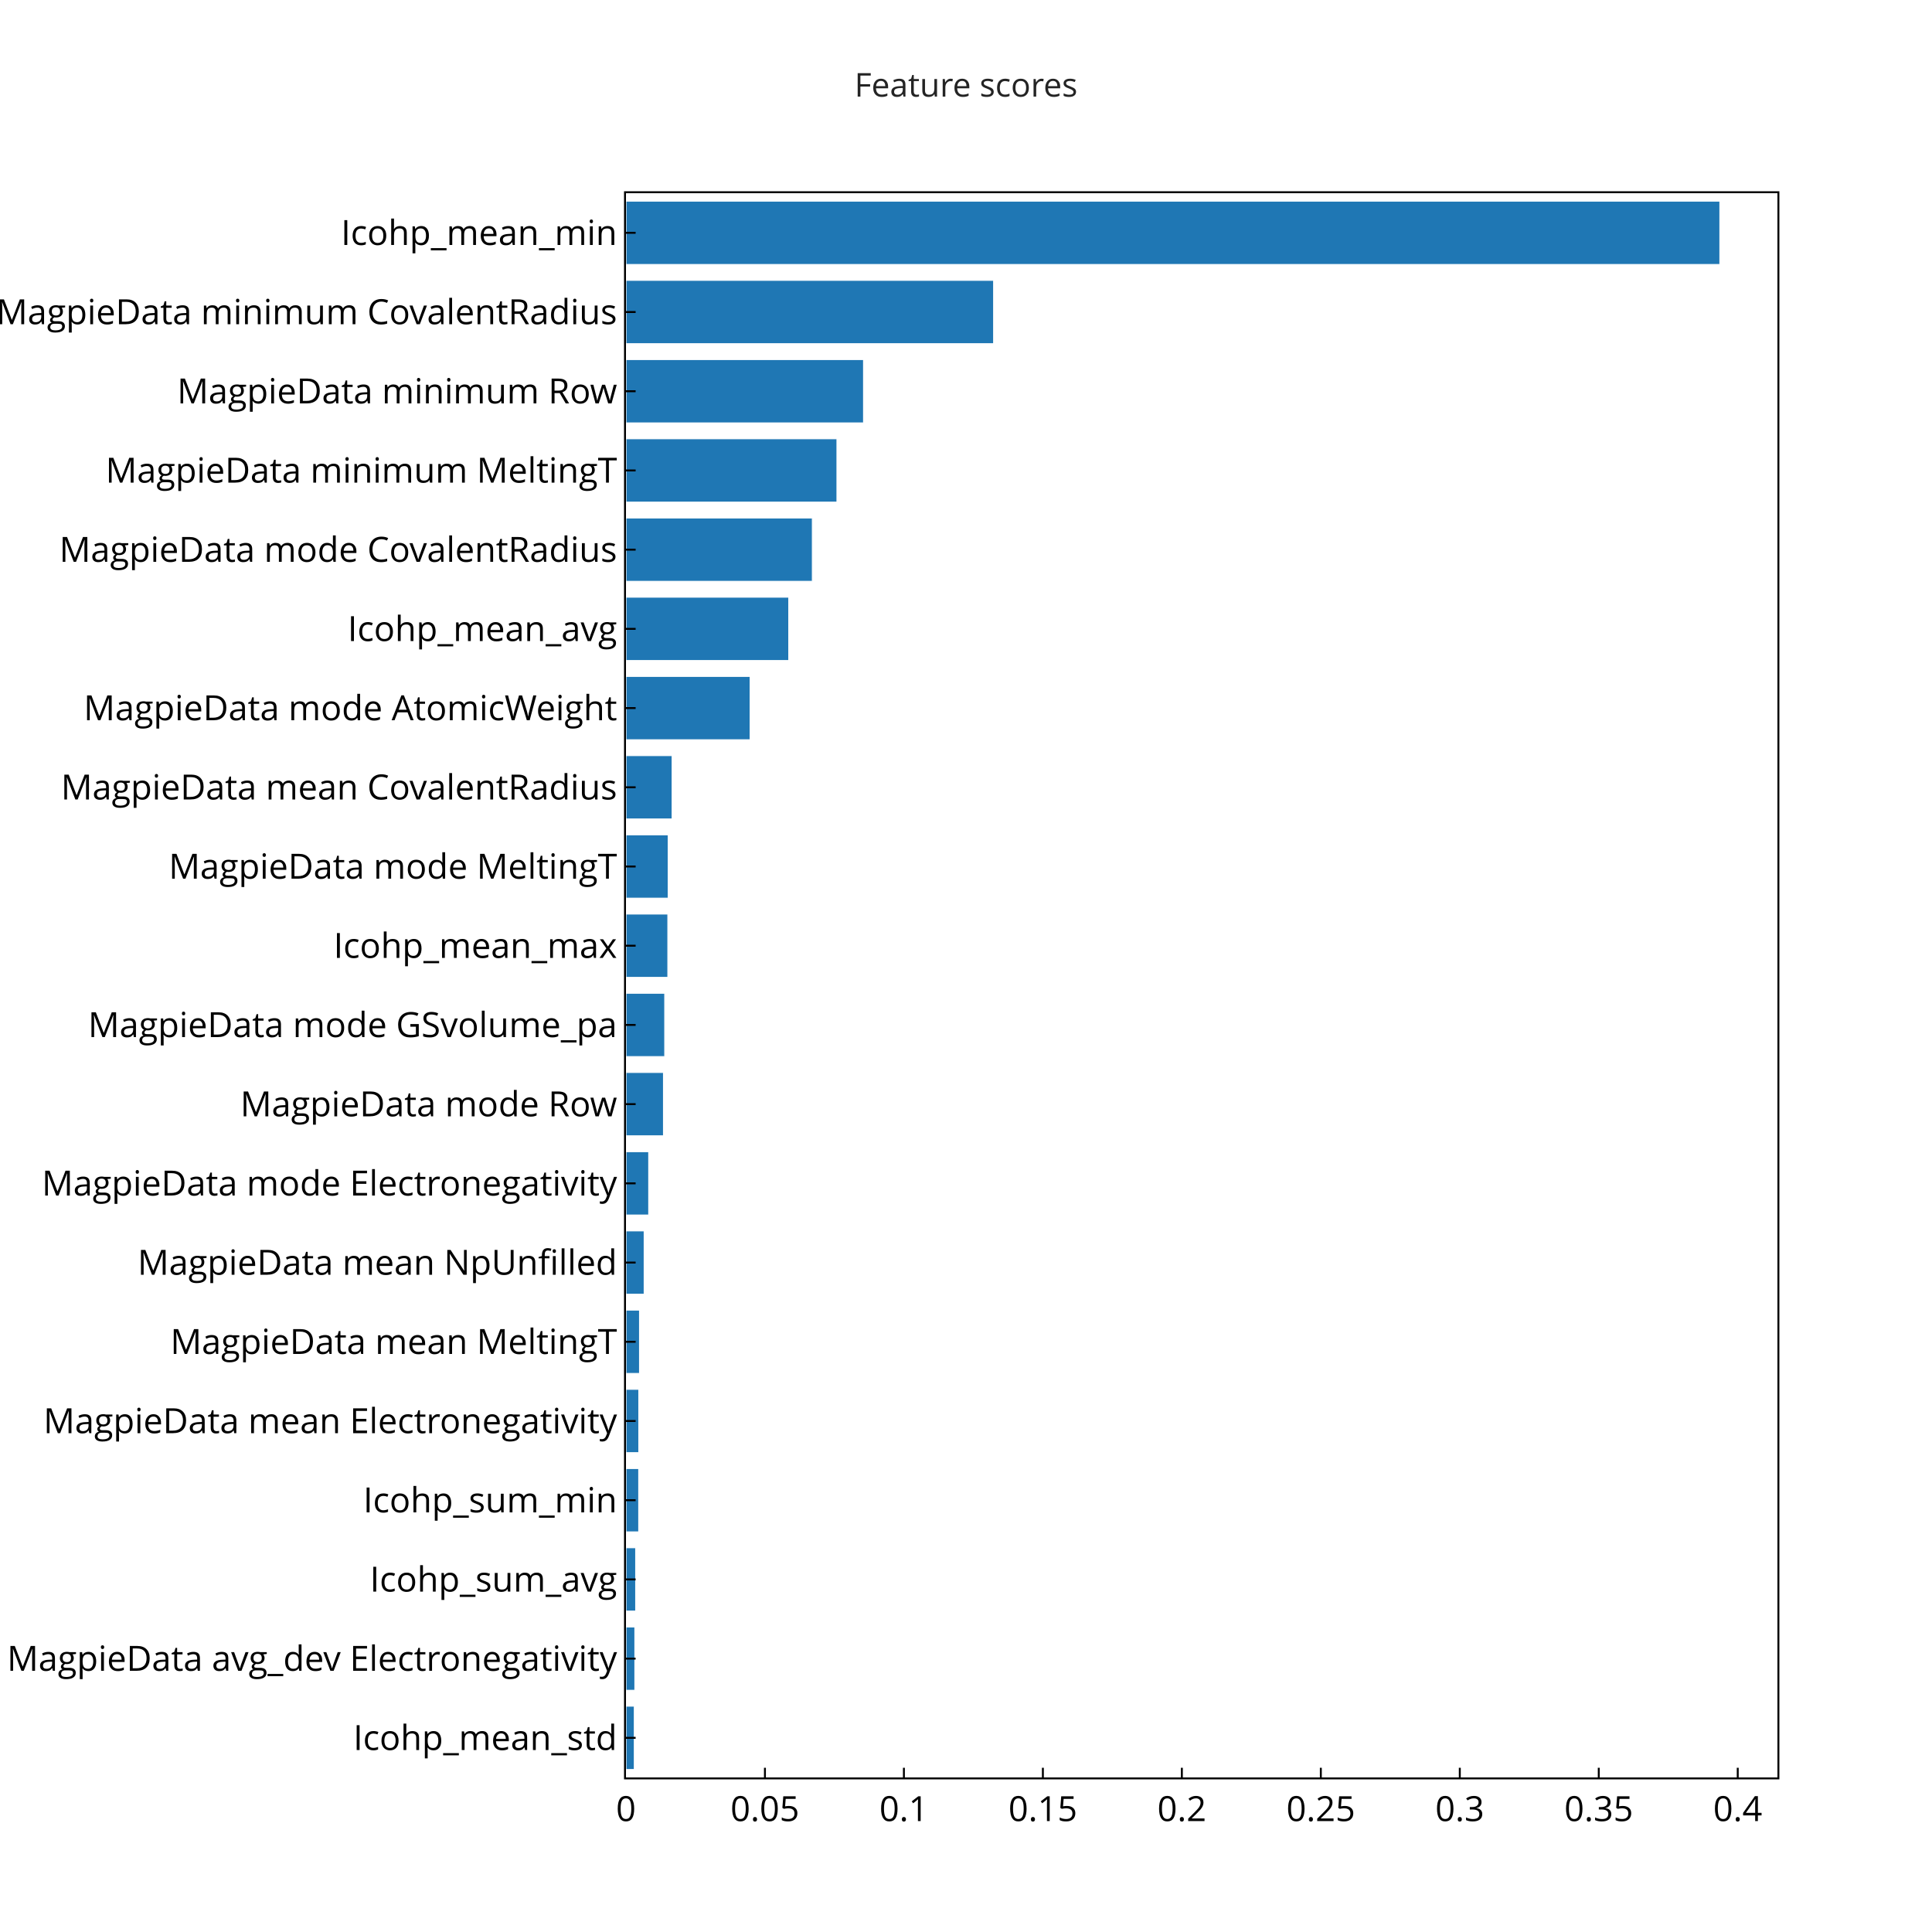
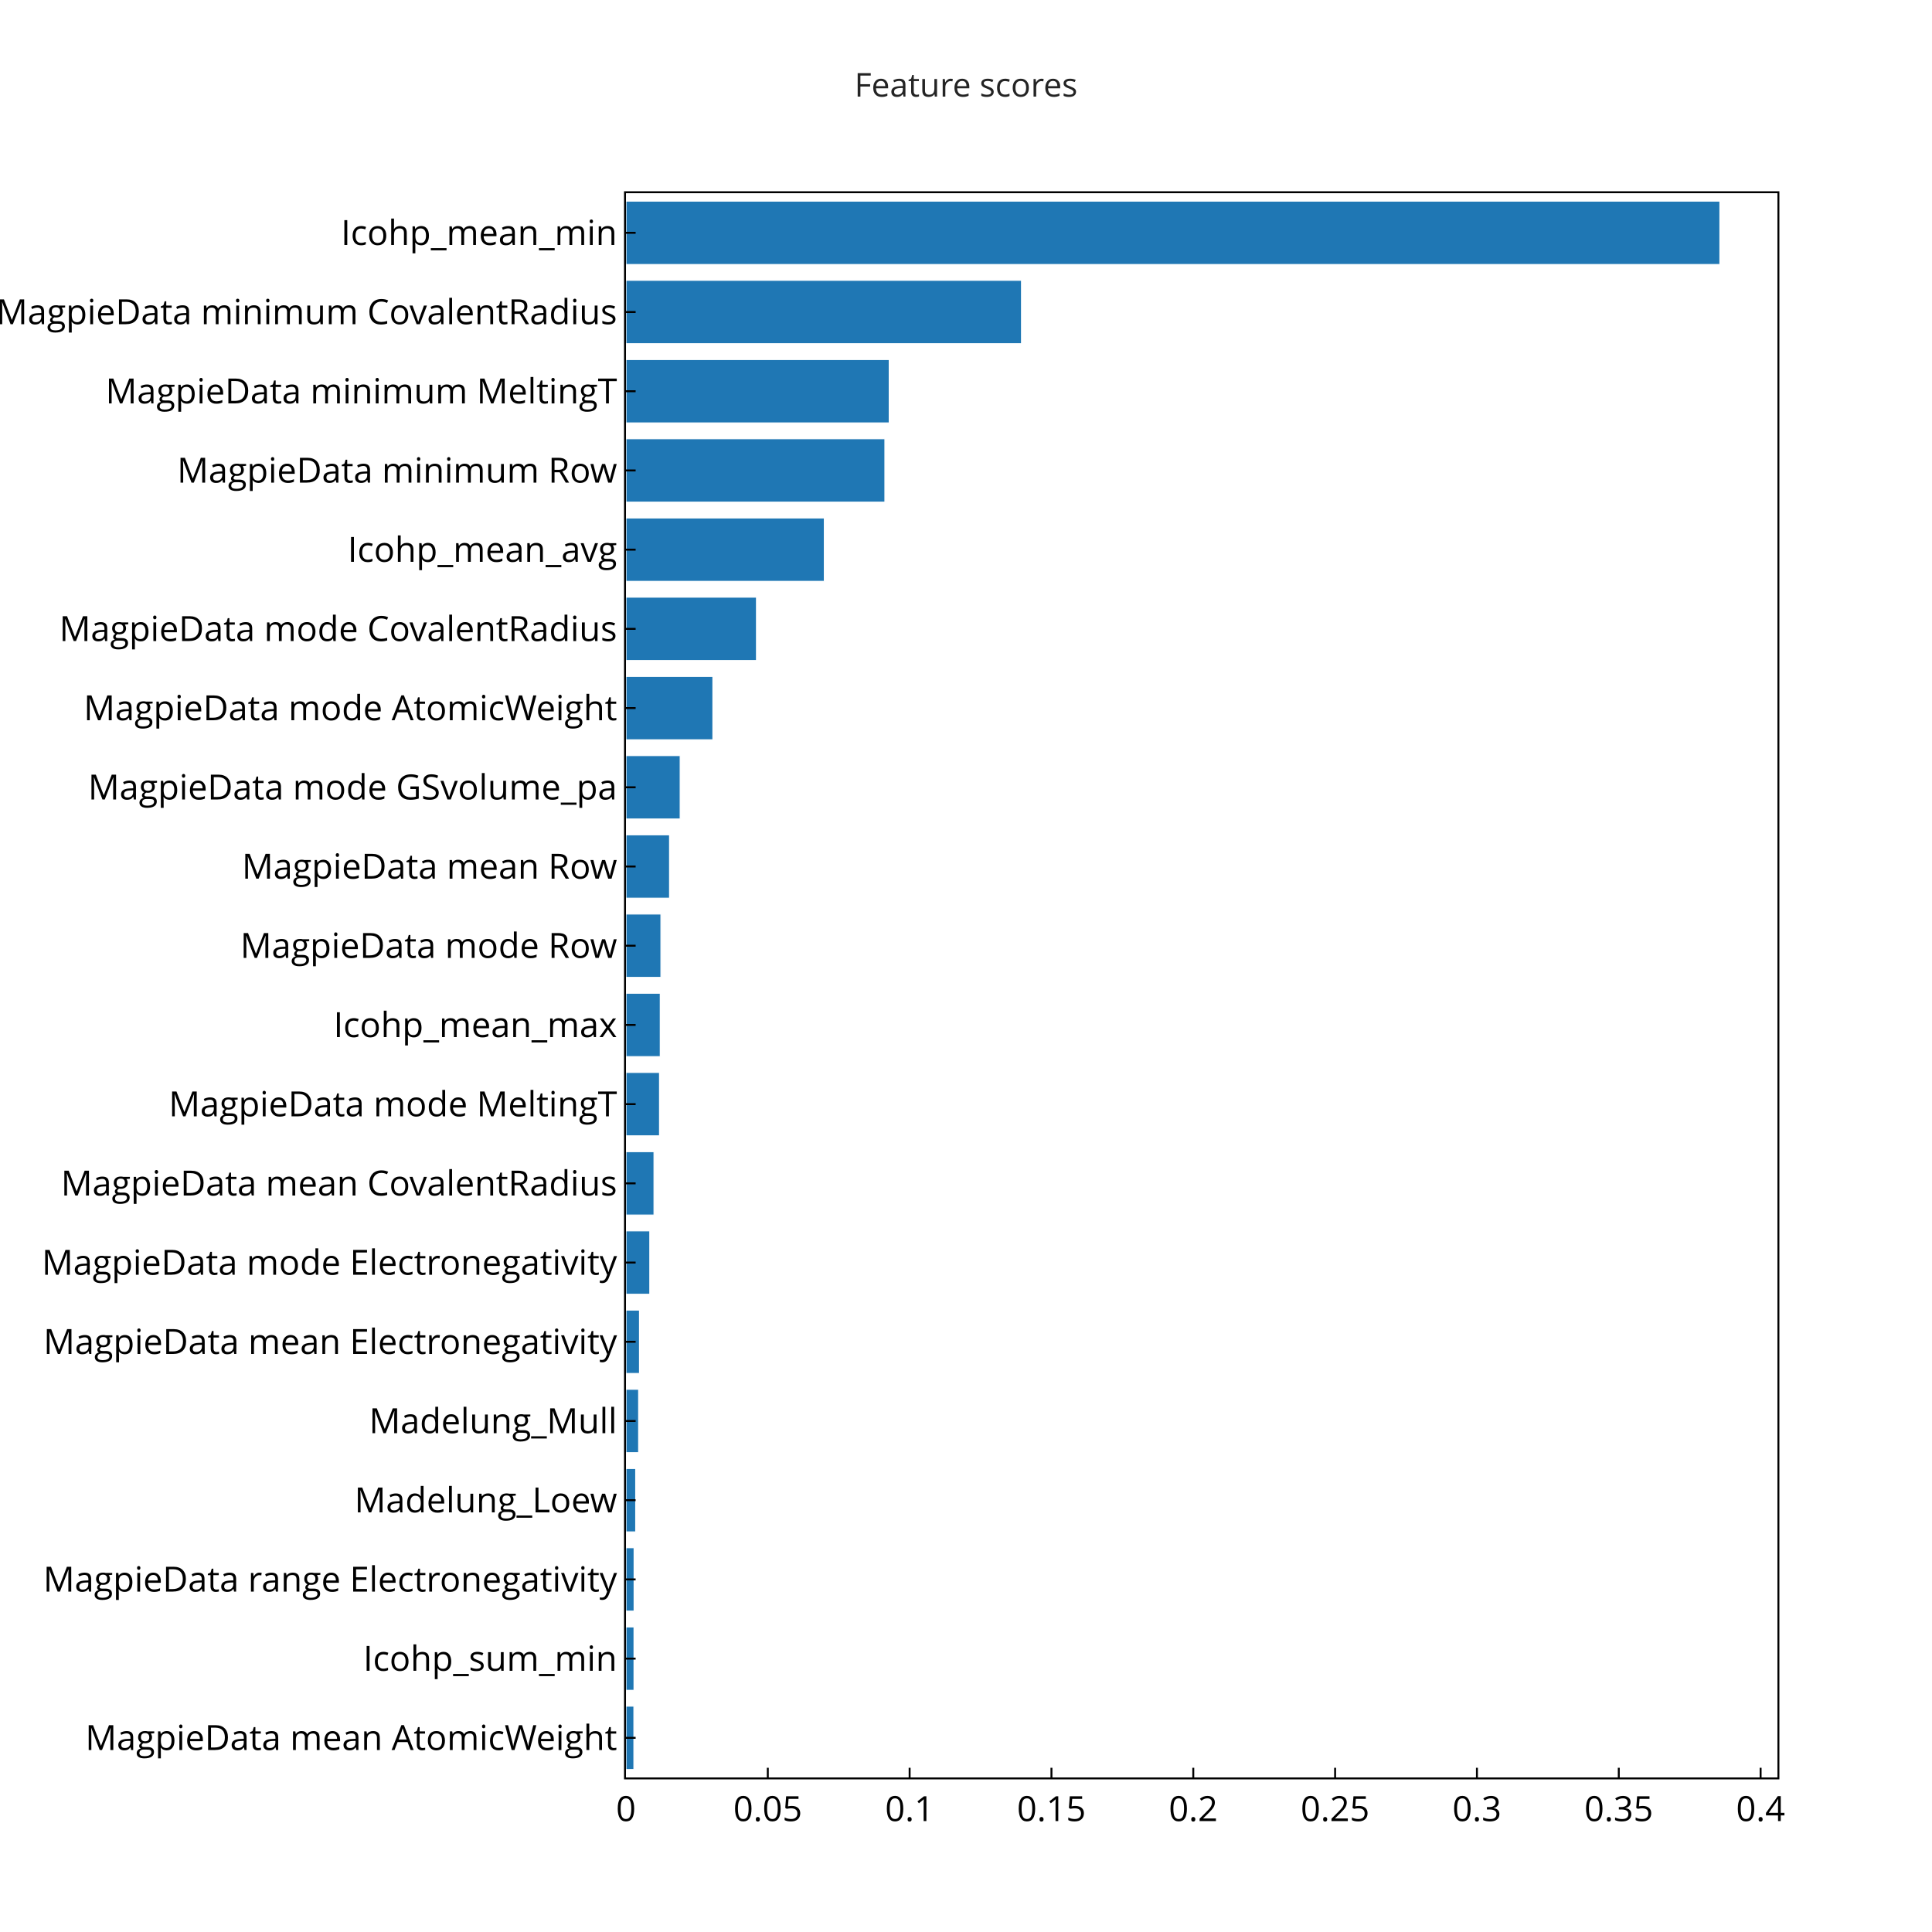
<svg xmlns="http://www.w3.org/2000/svg" class="main-svg" width="1000" height="1000" style="" viewBox="0 0 1000 1000">
  <rect x="0" y="0" width="1000" height="1000" style="fill: rgb(255, 255, 255); fill-opacity: 1;" />
-   <defs id="defs-b7776d">
+   <defs id="defs-c0690f">
    <g class="clips">
-       <clipPath id="clipb7776dxyplot" class="plotclip">
+       <clipPath id="clipc0690fxyplot" class="plotclip">
        <rect width="596" height="820" />
      </clipPath>
-       <clipPath class="axesclip" id="clipb7776dx">
+       <clipPath class="axesclip" id="clipc0690fx">
        <rect x="324" y="0" width="596" height="1000" />
      </clipPath>
-       <clipPath class="axesclip" id="clipb7776dy">
+       <clipPath class="axesclip" id="clipc0690fy">
        <rect x="0" y="100" width="1000" height="820" />
      </clipPath>
-       <clipPath class="axesclip" id="clipb7776dxy">
+       <clipPath class="axesclip" id="clipc0690fxy">
        <rect x="324" y="100" width="596" height="820" />
      </clipPath>
    </g>
    <g class="gradients" />
    <g class="patterns" />
  </defs>
  <g class="bglayer" />
  <g class="layer-below">
    <g class="imagelayer" />
    <g class="shapelayer" />
  </g>
  <g class="cartesianlayer">
    <g class="subplot xy">
      <g class="layer-subplot">
        <g class="shapelayer" />
        <g class="imagelayer" />
      </g>
      <g class="minor-gridlayer">
        <g class="x" />
        <g class="y" />
      </g>
      <g class="gridlayer">
        <g class="x" />
        <g class="y" />
      </g>
      <g class="zerolinelayer" />
      <path class="xlines-below" />
      <path class="ylines-below" />
      <g class="overlines-below" />
      <g class="xaxislayer-below" />
      <g class="yaxislayer-below" />
      <g class="overaxes-below" />
-       <g class="plot" transform="translate(324,100)" clip-path="url(#clipb7776dxyplot)">
+       <g class="plot" transform="translate(324,100)" clip-path="url(#clipc0690fxyplot)">
        <g class="barlayer mlayer">
          <g class="trace bars" style="opacity: 1;">
            <g class="points">
              <g class="point">
                <path d="M0,4.1V36.9H566.2V4.1Z" style="vector-effect: none; opacity: 1; stroke-width: 0.5px; fill: rgb(31, 119, 180); fill-opacity: 1; stroke: rgb(255, 255, 255); stroke-opacity: 1;" />
              </g>
              <g class="point">
-                 <path d="M0,45.1V77.9H190.3V45.1Z" style="vector-effect: none; opacity: 1; stroke-width: 0.5px; fill: rgb(31, 119, 180); fill-opacity: 1; stroke: rgb(255, 255, 255); stroke-opacity: 1;" />
-               </g>
-               <g class="point">
-                 <path d="M0,86.1V118.9H122.97V86.1Z" style="vector-effect: none; opacity: 1; stroke-width: 0.5px; fill: rgb(31, 119, 180); fill-opacity: 1; stroke: rgb(255, 255, 255); stroke-opacity: 1;" />
-               </g>
-               <g class="point">
-                 <path d="M0,127.1V159.9H109.2V127.1Z" style="vector-effect: none; opacity: 1; stroke-width: 0.5px; fill: rgb(31, 119, 180); fill-opacity: 1; stroke: rgb(255, 255, 255); stroke-opacity: 1;" />
-               </g>
-               <g class="point">
-                 <path d="M0,168.1V200.9H96.47V168.1Z" style="vector-effect: none; opacity: 1; stroke-width: 0.5px; fill: rgb(31, 119, 180); fill-opacity: 1; stroke: rgb(255, 255, 255); stroke-opacity: 1;" />
-               </g>
-               <g class="point">
-                 <path d="M0,209.1V241.9H84.26V209.1Z" style="vector-effect: none; opacity: 1; stroke-width: 0.5px; fill: rgb(31, 119, 180); fill-opacity: 1; stroke: rgb(255, 255, 255); stroke-opacity: 1;" />
-               </g>
-               <g class="point">
-                 <path d="M0,250.1V282.9H64.26V250.1Z" style="vector-effect: none; opacity: 1; stroke-width: 0.5px; fill: rgb(31, 119, 180); fill-opacity: 1; stroke: rgb(255, 255, 255); stroke-opacity: 1;" />
-               </g>
-               <g class="point">
-                 <path d="M0,291.1V323.9H23.89V291.1Z" style="vector-effect: none; opacity: 1; stroke-width: 0.5px; fill: rgb(31, 119, 180); fill-opacity: 1; stroke: rgb(255, 255, 255); stroke-opacity: 1;" />
-               </g>
-               <g class="point">
-                 <path d="M0,332.1V364.9H21.85V332.1Z" style="vector-effect: none; opacity: 1; stroke-width: 0.5px; fill: rgb(31, 119, 180); fill-opacity: 1; stroke: rgb(255, 255, 255); stroke-opacity: 1;" />
-               </g>
-               <g class="point">
-                 <path d="M0,373.1V405.9H21.67V373.1Z" style="vector-effect: none; opacity: 1; stroke-width: 0.5px; fill: rgb(31, 119, 180); fill-opacity: 1; stroke: rgb(255, 255, 255); stroke-opacity: 1;" />
-               </g>
-               <g class="point">
-                 <path d="M0,414.1V446.9H20.06V414.1Z" style="vector-effect: none; opacity: 1; stroke-width: 0.5px; fill: rgb(31, 119, 180); fill-opacity: 1; stroke: rgb(255, 255, 255); stroke-opacity: 1;" />
-               </g>
-               <g class="point">
-                 <path d="M0,455.1V487.9H19.42V455.1Z" style="vector-effect: none; opacity: 1; stroke-width: 0.5px; fill: rgb(31, 119, 180); fill-opacity: 1; stroke: rgb(255, 255, 255); stroke-opacity: 1;" />
-               </g>
-               <g class="point">
-                 <path d="M0,496.1V528.9H11.77V496.1Z" style="vector-effect: none; opacity: 1; stroke-width: 0.5px; fill: rgb(31, 119, 180); fill-opacity: 1; stroke: rgb(255, 255, 255); stroke-opacity: 1;" />
-               </g>
-               <g class="point">
-                 <path d="M0,537.1V569.9H9.42V537.1Z" style="vector-effect: none; opacity: 1; stroke-width: 0.5px; fill: rgb(31, 119, 180); fill-opacity: 1; stroke: rgb(255, 255, 255); stroke-opacity: 1;" />
-               </g>
-               <g class="point">
-                 <path d="M0,578.1V610.9H7.02V578.1Z" style="vector-effect: none; opacity: 1; stroke-width: 0.5px; fill: rgb(31, 119, 180); fill-opacity: 1; stroke: rgb(255, 255, 255); stroke-opacity: 1;" />
-               </g>
-               <g class="point">
-                 <path d="M0,619.1V651.9H6.64V619.1Z" style="vector-effect: none; opacity: 1; stroke-width: 0.5px; fill: rgb(31, 119, 180); fill-opacity: 1; stroke: rgb(255, 255, 255); stroke-opacity: 1;" />
-               </g>
-               <g class="point">
-                 <path d="M0,660.1V692.9H6.6V660.1Z" style="vector-effect: none; opacity: 1; stroke-width: 0.5px; fill: rgb(31, 119, 180); fill-opacity: 1; stroke: rgb(255, 255, 255); stroke-opacity: 1;" />
-               </g>
-               <g class="point">
-                 <path d="M0,701.1V733.9H5.03V701.1Z" style="vector-effect: none; opacity: 1; stroke-width: 0.5px; fill: rgb(31, 119, 180); fill-opacity: 1; stroke: rgb(255, 255, 255); stroke-opacity: 1;" />
-               </g>
-               <g class="point">
-                 <path d="M0,742.1V774.9H4.6V742.1Z" style="vector-effect: none; opacity: 1; stroke-width: 0.5px; fill: rgb(31, 119, 180); fill-opacity: 1; stroke: rgb(255, 255, 255); stroke-opacity: 1;" />
-               </g>
-               <g class="point">
-                 <path d="M0,783.1V815.9H4.32V783.1Z" style="vector-effect: none; opacity: 1; stroke-width: 0.5px; fill: rgb(31, 119, 180); fill-opacity: 1; stroke: rgb(255, 255, 255); stroke-opacity: 1;" />
+                 <path d="M0,45.1V77.9H204.73V45.1Z" style="vector-effect: none; opacity: 1; stroke-width: 0.5px; fill: rgb(31, 119, 180); fill-opacity: 1; stroke: rgb(255, 255, 255); stroke-opacity: 1;" />
+               </g>
+               <g class="point">
+                 <path d="M0,86.1V118.9H136.25V86.1Z" style="vector-effect: none; opacity: 1; stroke-width: 0.5px; fill: rgb(31, 119, 180); fill-opacity: 1; stroke: rgb(255, 255, 255); stroke-opacity: 1;" />
+               </g>
+               <g class="point">
+                 <path d="M0,127.1V159.9H134.01V127.1Z" style="vector-effect: none; opacity: 1; stroke-width: 0.5px; fill: rgb(31, 119, 180); fill-opacity: 1; stroke: rgb(255, 255, 255); stroke-opacity: 1;" />
+               </g>
+               <g class="point">
+                 <path d="M0,168.1V200.9H102.67V168.1Z" style="vector-effect: none; opacity: 1; stroke-width: 0.5px; fill: rgb(31, 119, 180); fill-opacity: 1; stroke: rgb(255, 255, 255); stroke-opacity: 1;" />
+               </g>
+               <g class="point">
+                 <path d="M0,209.1V241.9H67.55V209.1Z" style="vector-effect: none; opacity: 1; stroke-width: 0.5px; fill: rgb(31, 119, 180); fill-opacity: 1; stroke: rgb(255, 255, 255); stroke-opacity: 1;" />
+               </g>
+               <g class="point">
+                 <path d="M0,250.1V282.9H44.98V250.1Z" style="vector-effect: none; opacity: 1; stroke-width: 0.5px; fill: rgb(31, 119, 180); fill-opacity: 1; stroke: rgb(255, 255, 255); stroke-opacity: 1;" />
+               </g>
+               <g class="point">
+                 <path d="M0,291.1V323.9H28.05V291.1Z" style="vector-effect: none; opacity: 1; stroke-width: 0.5px; fill: rgb(31, 119, 180); fill-opacity: 1; stroke: rgb(255, 255, 255); stroke-opacity: 1;" />
+               </g>
+               <g class="point">
+                 <path d="M0,332.1V364.9H22.55V332.1Z" style="vector-effect: none; opacity: 1; stroke-width: 0.5px; fill: rgb(31, 119, 180); fill-opacity: 1; stroke: rgb(255, 255, 255); stroke-opacity: 1;" />
+               </g>
+               <g class="point">
+                 <path d="M0,373.1V405.9H18.08V373.1Z" style="vector-effect: none; opacity: 1; stroke-width: 0.5px; fill: rgb(31, 119, 180); fill-opacity: 1; stroke: rgb(255, 255, 255); stroke-opacity: 1;" />
+               </g>
+               <g class="point">
+                 <path d="M0,414.1V446.9H17.74V414.1Z" style="vector-effect: none; opacity: 1; stroke-width: 0.5px; fill: rgb(31, 119, 180); fill-opacity: 1; stroke: rgb(255, 255, 255); stroke-opacity: 1;" />
+               </g>
+               <g class="point">
+                 <path d="M0,455.1V487.9H17.36V455.1Z" style="vector-effect: none; opacity: 1; stroke-width: 0.5px; fill: rgb(31, 119, 180); fill-opacity: 1; stroke: rgb(255, 255, 255); stroke-opacity: 1;" />
+               </g>
+               <g class="point">
+                 <path d="M0,496.1V528.9H14.5V496.1Z" style="vector-effect: none; opacity: 1; stroke-width: 0.5px; fill: rgb(31, 119, 180); fill-opacity: 1; stroke: rgb(255, 255, 255); stroke-opacity: 1;" />
+               </g>
+               <g class="point">
+                 <path d="M0,537.1V569.9H12.33V537.1Z" style="vector-effect: none; opacity: 1; stroke-width: 0.5px; fill: rgb(31, 119, 180); fill-opacity: 1; stroke: rgb(255, 255, 255); stroke-opacity: 1;" />
+               </g>
+               <g class="point">
+                 <path d="M0,578.1V610.9H6.99V578.1Z" style="vector-effect: none; opacity: 1; stroke-width: 0.5px; fill: rgb(31, 119, 180); fill-opacity: 1; stroke: rgb(255, 255, 255); stroke-opacity: 1;" />
+               </g>
+               <g class="point">
+                 <path d="M0,619.1V651.9H6.54V619.1Z" style="vector-effect: none; opacity: 1; stroke-width: 0.5px; fill: rgb(31, 119, 180); fill-opacity: 1; stroke: rgb(255, 255, 255); stroke-opacity: 1;" />
+               </g>
+               <g class="point">
+                 <path d="M0,660.1V692.9H5.03V660.1Z" style="vector-effect: none; opacity: 1; stroke-width: 0.5px; fill: rgb(31, 119, 180); fill-opacity: 1; stroke: rgb(255, 255, 255); stroke-opacity: 1;" />
+               </g>
+               <g class="point">
+                 <path d="M0,701.1V733.9H4.2V701.1Z" style="vector-effect: none; opacity: 1; stroke-width: 0.5px; fill: rgb(31, 119, 180); fill-opacity: 1; stroke: rgb(255, 255, 255); stroke-opacity: 1;" />
+               </g>
+               <g class="point">
+                 <path d="M0,742.1V774.9H4.16V742.1Z" style="vector-effect: none; opacity: 1; stroke-width: 0.5px; fill: rgb(31, 119, 180); fill-opacity: 1; stroke: rgb(255, 255, 255); stroke-opacity: 1;" />
+               </g>
+               <g class="point">
+                 <path d="M0,783.1V815.9H4.09V783.1Z" style="vector-effect: none; opacity: 1; stroke-width: 0.5px; fill: rgb(31, 119, 180); fill-opacity: 1; stroke: rgb(255, 255, 255); stroke-opacity: 1;" />
              </g>
            </g>
          </g>
        </g>
      </g>
      <g class="overplot" />
      <path class="xlines-above crisp" d="M323,920.5H921M323,99.5H921" style="fill: none; stroke-width: 1px; stroke: rgb(0, 0, 0); stroke-opacity: 1;" />
      <path class="ylines-above crisp" d="M323.5,100V920M920.5,100V920" style="fill: none; stroke-width: 1px; stroke: rgb(0, 0, 0); stroke-opacity: 1;" />
      <g class="overlines-above" />
      <g class="xaxislayer-above">
-         <path class="xtick ticks crisp" d="M0,920v-5" transform="translate(395.93,0)" style="stroke: rgb(0, 0, 0); stroke-opacity: 1; stroke-width: 1px;" />
-         <path class="xtick ticks crisp" d="M0,920v-5" transform="translate(467.86,0)" style="stroke: rgb(0, 0, 0); stroke-opacity: 1; stroke-width: 1px;" />
-         <path class="xtick ticks crisp" d="M0,920v-5" transform="translate(539.79,0)" style="stroke: rgb(0, 0, 0); stroke-opacity: 1; stroke-width: 1px;" />
-         <path class="xtick ticks crisp" d="M0,920v-5" transform="translate(611.73,0)" style="stroke: rgb(0, 0, 0); stroke-opacity: 1; stroke-width: 1px;" />
-         <path class="xtick ticks crisp" d="M0,920v-5" transform="translate(683.66,0)" style="stroke: rgb(0, 0, 0); stroke-opacity: 1; stroke-width: 1px;" />
-         <path class="xtick ticks crisp" d="M0,920v-5" transform="translate(755.59,0)" style="stroke: rgb(0, 0, 0); stroke-opacity: 1; stroke-width: 1px;" />
-         <path class="xtick ticks crisp" d="M0,920v-5" transform="translate(827.52,0)" style="stroke: rgb(0, 0, 0); stroke-opacity: 1; stroke-width: 1px;" />
-         <path class="xtick ticks crisp" d="M0,920v-5" transform="translate(899.45,0)" style="stroke: rgb(0, 0, 0); stroke-opacity: 1; stroke-width: 1px;" />
+         <path class="xtick ticks crisp" d="M0,920v-5" transform="translate(397.41,0)" style="stroke: rgb(0, 0, 0); stroke-opacity: 1; stroke-width: 1px;" />
+         <path class="xtick ticks crisp" d="M0,920v-5" transform="translate(470.82,0)" style="stroke: rgb(0, 0, 0); stroke-opacity: 1; stroke-width: 1px;" />
+         <path class="xtick ticks crisp" d="M0,920v-5" transform="translate(544.23,0)" style="stroke: rgb(0, 0, 0); stroke-opacity: 1; stroke-width: 1px;" />
+         <path class="xtick ticks crisp" d="M0,920v-5" transform="translate(617.64,0)" style="stroke: rgb(0, 0, 0); stroke-opacity: 1; stroke-width: 1px;" />
+         <path class="xtick ticks crisp" d="M0,920v-5" transform="translate(691.05,0)" style="stroke: rgb(0, 0, 0); stroke-opacity: 1; stroke-width: 1px;" />
+         <path class="xtick ticks crisp" d="M0,920v-5" transform="translate(764.46,0)" style="stroke: rgb(0, 0, 0); stroke-opacity: 1; stroke-width: 1px;" />
+         <path class="xtick ticks crisp" d="M0,920v-5" transform="translate(837.88,0)" style="stroke: rgb(0, 0, 0); stroke-opacity: 1; stroke-width: 1px;" />
+         <path class="xtick ticks crisp" d="M0,920v-5" transform="translate(911.29,0)" style="stroke: rgb(0, 0, 0); stroke-opacity: 1; stroke-width: 1px;" />
        <g class="xtick">
          <text text-anchor="middle" x="0" y="942.6" transform="translate(324,0)" style="font-family: 'Open Sans', verdana, arial, sans-serif; font-size: 18px; fill: rgb(0, 0, 0); fill-opacity: 1; white-space: pre; opacity: 1;">0</text>
        </g>
        <g class="xtick">
-           <text text-anchor="middle" x="0" y="942.6" style="font-family: 'Open Sans', verdana, arial, sans-serif; font-size: 18px; fill: rgb(0, 0, 0); fill-opacity: 1; white-space: pre; opacity: 1;" transform="translate(395.93,0)">0.05</text>
-         </g>
-         <g class="xtick">
-           <text text-anchor="middle" x="0" y="942.6" style="font-family: 'Open Sans', verdana, arial, sans-serif; font-size: 18px; fill: rgb(0, 0, 0); fill-opacity: 1; white-space: pre; opacity: 1;" transform="translate(467.86,0)">0.1</text>
-         </g>
-         <g class="xtick">
-           <text text-anchor="middle" x="0" y="942.6" style="font-family: 'Open Sans', verdana, arial, sans-serif; font-size: 18px; fill: rgb(0, 0, 0); fill-opacity: 1; white-space: pre; opacity: 1;" transform="translate(539.79,0)">0.15</text>
-         </g>
-         <g class="xtick">
-           <text text-anchor="middle" x="0" y="942.6" style="font-family: 'Open Sans', verdana, arial, sans-serif; font-size: 18px; fill: rgb(0, 0, 0); fill-opacity: 1; white-space: pre; opacity: 1;" transform="translate(611.73,0)">0.2</text>
-         </g>
-         <g class="xtick">
-           <text text-anchor="middle" x="0" y="942.6" style="font-family: 'Open Sans', verdana, arial, sans-serif; font-size: 18px; fill: rgb(0, 0, 0); fill-opacity: 1; white-space: pre; opacity: 1;" transform="translate(683.66,0)">0.25</text>
-         </g>
-         <g class="xtick">
-           <text text-anchor="middle" x="0" y="942.6" style="font-family: 'Open Sans', verdana, arial, sans-serif; font-size: 18px; fill: rgb(0, 0, 0); fill-opacity: 1; white-space: pre; opacity: 1;" transform="translate(755.59,0)">0.3</text>
-         </g>
-         <g class="xtick">
-           <text text-anchor="middle" x="0" y="942.6" style="font-family: 'Open Sans', verdana, arial, sans-serif; font-size: 18px; fill: rgb(0, 0, 0); fill-opacity: 1; white-space: pre; opacity: 1;" transform="translate(827.52,0)">0.35</text>
-         </g>
-         <g class="xtick">
-           <text text-anchor="middle" x="0" y="942.6" style="font-family: 'Open Sans', verdana, arial, sans-serif; font-size: 18px; fill: rgb(0, 0, 0); fill-opacity: 1; white-space: pre; opacity: 1;" transform="translate(899.45,0)">0.4</text>
+           <text text-anchor="middle" x="0" y="942.6" style="font-family: 'Open Sans', verdana, arial, sans-serif; font-size: 18px; fill: rgb(0, 0, 0); fill-opacity: 1; white-space: pre; opacity: 1;" transform="translate(397.41,0)">0.05</text>
+         </g>
+         <g class="xtick">
+           <text text-anchor="middle" x="0" y="942.6" style="font-family: 'Open Sans', verdana, arial, sans-serif; font-size: 18px; fill: rgb(0, 0, 0); fill-opacity: 1; white-space: pre; opacity: 1;" transform="translate(470.82,0)">0.1</text>
+         </g>
+         <g class="xtick">
+           <text text-anchor="middle" x="0" y="942.6" style="font-family: 'Open Sans', verdana, arial, sans-serif; font-size: 18px; fill: rgb(0, 0, 0); fill-opacity: 1; white-space: pre; opacity: 1;" transform="translate(544.23,0)">0.15</text>
+         </g>
+         <g class="xtick">
+           <text text-anchor="middle" x="0" y="942.6" style="font-family: 'Open Sans', verdana, arial, sans-serif; font-size: 18px; fill: rgb(0, 0, 0); fill-opacity: 1; white-space: pre; opacity: 1;" transform="translate(617.64,0)">0.2</text>
+         </g>
+         <g class="xtick">
+           <text text-anchor="middle" x="0" y="942.6" style="font-family: 'Open Sans', verdana, arial, sans-serif; font-size: 18px; fill: rgb(0, 0, 0); fill-opacity: 1; white-space: pre; opacity: 1;" transform="translate(691.05,0)">0.25</text>
+         </g>
+         <g class="xtick">
+           <text text-anchor="middle" x="0" y="942.6" style="font-family: 'Open Sans', verdana, arial, sans-serif; font-size: 18px; fill: rgb(0, 0, 0); fill-opacity: 1; white-space: pre; opacity: 1;" transform="translate(764.46,0)">0.3</text>
+         </g>
+         <g class="xtick">
+           <text text-anchor="middle" x="0" y="942.6" style="font-family: 'Open Sans', verdana, arial, sans-serif; font-size: 18px; fill: rgb(0, 0, 0); fill-opacity: 1; white-space: pre; opacity: 1;" transform="translate(837.88,0)">0.35</text>
+         </g>
+         <g class="xtick">
+           <text text-anchor="middle" x="0" y="942.6" style="font-family: 'Open Sans', verdana, arial, sans-serif; font-size: 18px; fill: rgb(0, 0, 0); fill-opacity: 1; white-space: pre; opacity: 1;" transform="translate(911.29,0)">0.4</text>
        </g>
      </g>
      <g class="yaxislayer-above">
        <path class="ytick ticks crisp" d="M324,0h5" transform="translate(0,899.5)" style="stroke: rgb(0, 0, 0); stroke-opacity: 1; stroke-width: 1px;" />
        <path class="ytick ticks crisp" d="M324,0h5" transform="translate(0,858.5)" style="stroke: rgb(0, 0, 0); stroke-opacity: 1; stroke-width: 1px;" />
        <path class="ytick ticks crisp" d="M324,0h5" transform="translate(0,817.5)" style="stroke: rgb(0, 0, 0); stroke-opacity: 1; stroke-width: 1px;" />
        <path class="ytick ticks crisp" d="M324,0h5" transform="translate(0,776.5)" style="stroke: rgb(0, 0, 0); stroke-opacity: 1; stroke-width: 1px;" />
        <path class="ytick ticks crisp" d="M324,0h5" transform="translate(0,735.5)" style="stroke: rgb(0, 0, 0); stroke-opacity: 1; stroke-width: 1px;" />
        <path class="ytick ticks crisp" d="M324,0h5" transform="translate(0,694.5)" style="stroke: rgb(0, 0, 0); stroke-opacity: 1; stroke-width: 1px;" />
        <path class="ytick ticks crisp" d="M324,0h5" transform="translate(0,653.5)" style="stroke: rgb(0, 0, 0); stroke-opacity: 1; stroke-width: 1px;" />
        <path class="ytick ticks crisp" d="M324,0h5" transform="translate(0,612.5)" style="stroke: rgb(0, 0, 0); stroke-opacity: 1; stroke-width: 1px;" />
        <path class="ytick ticks crisp" d="M324,0h5" transform="translate(0,571.5)" style="stroke: rgb(0, 0, 0); stroke-opacity: 1; stroke-width: 1px;" />
        <path class="ytick ticks crisp" d="M324,0h5" transform="translate(0,530.5)" style="stroke: rgb(0, 0, 0); stroke-opacity: 1; stroke-width: 1px;" />
        <path class="ytick ticks crisp" d="M324,0h5" transform="translate(0,489.5)" style="stroke: rgb(0, 0, 0); stroke-opacity: 1; stroke-width: 1px;" />
        <path class="ytick ticks crisp" d="M324,0h5" transform="translate(0,448.5)" style="stroke: rgb(0, 0, 0); stroke-opacity: 1; stroke-width: 1px;" />
        <path class="ytick ticks crisp" d="M324,0h5" transform="translate(0,407.5)" style="stroke: rgb(0, 0, 0); stroke-opacity: 1; stroke-width: 1px;" />
        <path class="ytick ticks crisp" d="M324,0h5" transform="translate(0,366.5)" style="stroke: rgb(0, 0, 0); stroke-opacity: 1; stroke-width: 1px;" />
        <path class="ytick ticks crisp" d="M324,0h5" transform="translate(0,325.5)" style="stroke: rgb(0, 0, 0); stroke-opacity: 1; stroke-width: 1px;" />
        <path class="ytick ticks crisp" d="M324,0h5" transform="translate(0,284.5)" style="stroke: rgb(0, 0, 0); stroke-opacity: 1; stroke-width: 1px;" />
        <path class="ytick ticks crisp" d="M324,0h5" transform="translate(0,243.5)" style="stroke: rgb(0, 0, 0); stroke-opacity: 1; stroke-width: 1px;" />
        <path class="ytick ticks crisp" d="M324,0h5" transform="translate(0,202.5)" style="stroke: rgb(0, 0, 0); stroke-opacity: 1; stroke-width: 1px;" />
        <path class="ytick ticks crisp" d="M324,0h5" transform="translate(0,161.5)" style="stroke: rgb(0, 0, 0); stroke-opacity: 1; stroke-width: 1px;" />
        <path class="ytick ticks crisp" d="M324,0h5" transform="translate(0,120.5)" style="stroke: rgb(0, 0, 0); stroke-opacity: 1; stroke-width: 1px;" />
        <g class="ytick">
-           <text text-anchor="end" x="319.4" y="6.3" transform="translate(0,899.5)" style="font-family: 'Open Sans', verdana, arial, sans-serif; font-size: 18px; fill: rgb(0, 0, 0); fill-opacity: 1; white-space: pre; opacity: 1;">Icohp_mean_std</text>
-         </g>
-         <g class="ytick">
-           <text text-anchor="end" x="319.4" y="6.3" transform="translate(0,858.5)" style="font-family: 'Open Sans', verdana, arial, sans-serif; font-size: 18px; fill: rgb(0, 0, 0); fill-opacity: 1; white-space: pre; opacity: 1;">MagpieData avg_dev Electronegativity</text>
-         </g>
-         <g class="ytick">
-           <text text-anchor="end" x="319.4" y="6.3" transform="translate(0,817.5)" style="font-family: 'Open Sans', verdana, arial, sans-serif; font-size: 18px; fill: rgb(0, 0, 0); fill-opacity: 1; white-space: pre; opacity: 1;">Icohp_sum_avg</text>
-         </g>
-         <g class="ytick">
-           <text text-anchor="end" x="319.4" y="6.3" transform="translate(0,776.5)" style="font-family: 'Open Sans', verdana, arial, sans-serif; font-size: 18px; fill: rgb(0, 0, 0); fill-opacity: 1; white-space: pre; opacity: 1;">Icohp_sum_min</text>
-         </g>
-         <g class="ytick">
-           <text text-anchor="end" x="319.4" y="6.3" transform="translate(0,735.5)" style="font-family: 'Open Sans', verdana, arial, sans-serif; font-size: 18px; fill: rgb(0, 0, 0); fill-opacity: 1; white-space: pre; opacity: 1;">MagpieData mean Electronegativity</text>
-         </g>
-         <g class="ytick">
-           <text text-anchor="end" x="319.4" y="6.3" transform="translate(0,694.5)" style="font-family: 'Open Sans', verdana, arial, sans-serif; font-size: 18px; fill: rgb(0, 0, 0); fill-opacity: 1; white-space: pre; opacity: 1;">MagpieData mean MeltingT</text>
-         </g>
-         <g class="ytick">
-           <text text-anchor="end" x="319.4" y="6.3" transform="translate(0,653.5)" style="font-family: 'Open Sans', verdana, arial, sans-serif; font-size: 18px; fill: rgb(0, 0, 0); fill-opacity: 1; white-space: pre; opacity: 1;">MagpieData mean NpUnfilled</text>
-         </g>
-         <g class="ytick">
-           <text text-anchor="end" x="319.4" y="6.3" transform="translate(0,612.5)" style="font-family: 'Open Sans', verdana, arial, sans-serif; font-size: 18px; fill: rgb(0, 0, 0); fill-opacity: 1; white-space: pre; opacity: 1;">MagpieData mode Electronegativity</text>
-         </g>
-         <g class="ytick">
-           <text text-anchor="end" x="319.4" y="6.3" transform="translate(0,571.5)" style="font-family: 'Open Sans', verdana, arial, sans-serif; font-size: 18px; fill: rgb(0, 0, 0); fill-opacity: 1; white-space: pre; opacity: 1;">MagpieData mode Row</text>
-         </g>
-         <g class="ytick">
-           <text text-anchor="end" x="319.4" y="6.3" transform="translate(0,530.5)" style="font-family: 'Open Sans', verdana, arial, sans-serif; font-size: 18px; fill: rgb(0, 0, 0); fill-opacity: 1; white-space: pre; opacity: 1;">MagpieData mode GSvolume_pa</text>
-         </g>
-         <g class="ytick">
-           <text text-anchor="end" x="319.4" y="6.3" transform="translate(0,489.5)" style="font-family: 'Open Sans', verdana, arial, sans-serif; font-size: 18px; fill: rgb(0, 0, 0); fill-opacity: 1; white-space: pre; opacity: 1;">Icohp_mean_max</text>
-         </g>
-         <g class="ytick">
-           <text text-anchor="end" x="319.4" y="6.3" transform="translate(0,448.5)" style="font-family: 'Open Sans', verdana, arial, sans-serif; font-size: 18px; fill: rgb(0, 0, 0); fill-opacity: 1; white-space: pre; opacity: 1;">MagpieData mode MeltingT</text>
-         </g>
-         <g class="ytick">
-           <text text-anchor="end" x="319.4" y="6.3" transform="translate(0,407.5)" style="font-family: 'Open Sans', verdana, arial, sans-serif; font-size: 18px; fill: rgb(0, 0, 0); fill-opacity: 1; white-space: pre; opacity: 1;">MagpieData mean CovalentRadius</text>
+           <text text-anchor="end" x="319.4" y="6.3" transform="translate(0,899.5)" style="font-family: 'Open Sans', verdana, arial, sans-serif; font-size: 18px; fill: rgb(0, 0, 0); fill-opacity: 1; white-space: pre; opacity: 1;">MagpieData mean AtomicWeight</text>
+         </g>
+         <g class="ytick">
+           <text text-anchor="end" x="319.4" y="6.3" transform="translate(0,858.5)" style="font-family: 'Open Sans', verdana, arial, sans-serif; font-size: 18px; fill: rgb(0, 0, 0); fill-opacity: 1; white-space: pre; opacity: 1;">Icohp_sum_min</text>
+         </g>
+         <g class="ytick">
+           <text text-anchor="end" x="319.4" y="6.3" transform="translate(0,817.5)" style="font-family: 'Open Sans', verdana, arial, sans-serif; font-size: 18px; fill: rgb(0, 0, 0); fill-opacity: 1; white-space: pre; opacity: 1;">MagpieData range Electronegativity</text>
+         </g>
+         <g class="ytick">
+           <text text-anchor="end" x="319.4" y="6.3" transform="translate(0,776.5)" style="font-family: 'Open Sans', verdana, arial, sans-serif; font-size: 18px; fill: rgb(0, 0, 0); fill-opacity: 1; white-space: pre; opacity: 1;">Madelung_Loew</text>
+         </g>
+         <g class="ytick">
+           <text text-anchor="end" x="319.4" y="6.3" transform="translate(0,735.5)" style="font-family: 'Open Sans', verdana, arial, sans-serif; font-size: 18px; fill: rgb(0, 0, 0); fill-opacity: 1; white-space: pre; opacity: 1;">Madelung_Mull</text>
+         </g>
+         <g class="ytick">
+           <text text-anchor="end" x="319.4" y="6.3" transform="translate(0,694.5)" style="font-family: 'Open Sans', verdana, arial, sans-serif; font-size: 18px; fill: rgb(0, 0, 0); fill-opacity: 1; white-space: pre; opacity: 1;">MagpieData mean Electronegativity</text>
+         </g>
+         <g class="ytick">
+           <text text-anchor="end" x="319.4" y="6.3" transform="translate(0,653.5)" style="font-family: 'Open Sans', verdana, arial, sans-serif; font-size: 18px; fill: rgb(0, 0, 0); fill-opacity: 1; white-space: pre; opacity: 1;">MagpieData mode Electronegativity</text>
+         </g>
+         <g class="ytick">
+           <text text-anchor="end" x="319.4" y="6.3" transform="translate(0,612.5)" style="font-family: 'Open Sans', verdana, arial, sans-serif; font-size: 18px; fill: rgb(0, 0, 0); fill-opacity: 1; white-space: pre; opacity: 1;">MagpieData mean CovalentRadius</text>
+         </g>
+         <g class="ytick">
+           <text text-anchor="end" x="319.4" y="6.3" transform="translate(0,571.5)" style="font-family: 'Open Sans', verdana, arial, sans-serif; font-size: 18px; fill: rgb(0, 0, 0); fill-opacity: 1; white-space: pre; opacity: 1;">MagpieData mode MeltingT</text>
+         </g>
+         <g class="ytick">
+           <text text-anchor="end" x="319.4" y="6.3" transform="translate(0,530.5)" style="font-family: 'Open Sans', verdana, arial, sans-serif; font-size: 18px; fill: rgb(0, 0, 0); fill-opacity: 1; white-space: pre; opacity: 1;">Icohp_mean_max</text>
+         </g>
+         <g class="ytick">
+           <text text-anchor="end" x="319.4" y="6.3" transform="translate(0,489.5)" style="font-family: 'Open Sans', verdana, arial, sans-serif; font-size: 18px; fill: rgb(0, 0, 0); fill-opacity: 1; white-space: pre; opacity: 1;">MagpieData mode Row</text>
+         </g>
+         <g class="ytick">
+           <text text-anchor="end" x="319.4" y="6.3" transform="translate(0,448.5)" style="font-family: 'Open Sans', verdana, arial, sans-serif; font-size: 18px; fill: rgb(0, 0, 0); fill-opacity: 1; white-space: pre; opacity: 1;">MagpieData mean Row</text>
+         </g>
+         <g class="ytick">
+           <text text-anchor="end" x="319.4" y="6.3" transform="translate(0,407.5)" style="font-family: 'Open Sans', verdana, arial, sans-serif; font-size: 18px; fill: rgb(0, 0, 0); fill-opacity: 1; white-space: pre; opacity: 1;">MagpieData mode GSvolume_pa</text>
        </g>
        <g class="ytick">
          <text text-anchor="end" x="319.4" y="6.3" transform="translate(0,366.5)" style="font-family: 'Open Sans', verdana, arial, sans-serif; font-size: 18px; fill: rgb(0, 0, 0); fill-opacity: 1; white-space: pre; opacity: 1;">MagpieData mode AtomicWeight</text>
        </g>
        <g class="ytick">
-           <text text-anchor="end" x="319.4" y="6.3" transform="translate(0,325.5)" style="font-family: 'Open Sans', verdana, arial, sans-serif; font-size: 18px; fill: rgb(0, 0, 0); fill-opacity: 1; white-space: pre; opacity: 1;">Icohp_mean_avg</text>
-         </g>
-         <g class="ytick">
-           <text text-anchor="end" x="319.4" y="6.3" transform="translate(0,284.5)" style="font-family: 'Open Sans', verdana, arial, sans-serif; font-size: 18px; fill: rgb(0, 0, 0); fill-opacity: 1; white-space: pre; opacity: 1;">MagpieData mode CovalentRadius</text>
-         </g>
-         <g class="ytick">
-           <text text-anchor="end" x="319.4" y="6.3" transform="translate(0,243.5)" style="font-family: 'Open Sans', verdana, arial, sans-serif; font-size: 18px; fill: rgb(0, 0, 0); fill-opacity: 1; white-space: pre; opacity: 1;">MagpieData minimum MeltingT</text>
-         </g>
-         <g class="ytick">
-           <text text-anchor="end" x="319.4" y="6.3" transform="translate(0,202.5)" style="font-family: 'Open Sans', verdana, arial, sans-serif; font-size: 18px; fill: rgb(0, 0, 0); fill-opacity: 1; white-space: pre; opacity: 1;">MagpieData minimum Row</text>
+           <text text-anchor="end" x="319.4" y="6.3" transform="translate(0,325.5)" style="font-family: 'Open Sans', verdana, arial, sans-serif; font-size: 18px; fill: rgb(0, 0, 0); fill-opacity: 1; white-space: pre; opacity: 1;">MagpieData mode CovalentRadius</text>
+         </g>
+         <g class="ytick">
+           <text text-anchor="end" x="319.4" y="6.3" transform="translate(0,284.5)" style="font-family: 'Open Sans', verdana, arial, sans-serif; font-size: 18px; fill: rgb(0, 0, 0); fill-opacity: 1; white-space: pre; opacity: 1;">Icohp_mean_avg</text>
+         </g>
+         <g class="ytick">
+           <text text-anchor="end" x="319.4" y="6.3" transform="translate(0,243.5)" style="font-family: 'Open Sans', verdana, arial, sans-serif; font-size: 18px; fill: rgb(0, 0, 0); fill-opacity: 1; white-space: pre; opacity: 1;">MagpieData minimum Row</text>
+         </g>
+         <g class="ytick">
+           <text text-anchor="end" x="319.4" y="6.3" transform="translate(0,202.5)" style="font-family: 'Open Sans', verdana, arial, sans-serif; font-size: 18px; fill: rgb(0, 0, 0); fill-opacity: 1; white-space: pre; opacity: 1;">MagpieData minimum MeltingT</text>
        </g>
        <g class="ytick">
          <text text-anchor="end" x="319.4" y="6.3" transform="translate(0,161.5)" style="font-family: 'Open Sans', verdana, arial, sans-serif; font-size: 18px; fill: rgb(0, 0, 0); fill-opacity: 1; white-space: pre; opacity: 1;">MagpieData minimum CovalentRadius</text>
        </g>
        <g class="ytick">
          <text text-anchor="end" x="319.4" y="6.3" transform="translate(0,120.5)" style="font-family: 'Open Sans', verdana, arial, sans-serif; font-size: 18px; fill: rgb(0, 0, 0); fill-opacity: 1; white-space: pre; opacity: 1;">Icohp_mean_min</text>
        </g>
      </g>
      <g class="overaxes-above" />
    </g>
  </g>
  <g class="polarlayer" />
  <g class="smithlayer" />
  <g class="ternarylayer" />
  <g class="geolayer" />
  <g class="funnelarealayer" />
  <g class="pielayer" />
  <g class="iciclelayer" />
  <g class="treemaplayer" />
  <g class="sunburstlayer" />
  <g class="glimages" />
-   <defs id="topdefs-b7776d">
+   <defs id="topdefs-c0690f">
    <g class="clips" />
  </defs>
  <g class="layer-above">
    <g class="imagelayer" />
    <g class="shapelayer" />
  </g>
  <g class="infolayer">
    <g class="g-gtitle">
      <text class="gtitle" x="500" y="50" text-anchor="middle" dy="0em" style="font-family: 'Open Sans', verdana, arial, sans-serif; font-size: 17px; fill: rgb(36, 36, 36); opacity: 1; font-weight: normal; white-space: pre;">Feature scores</text>
    </g>
    <g class="g-xtitle" />
    <g class="g-ytitle" />
  </g>
</svg>
